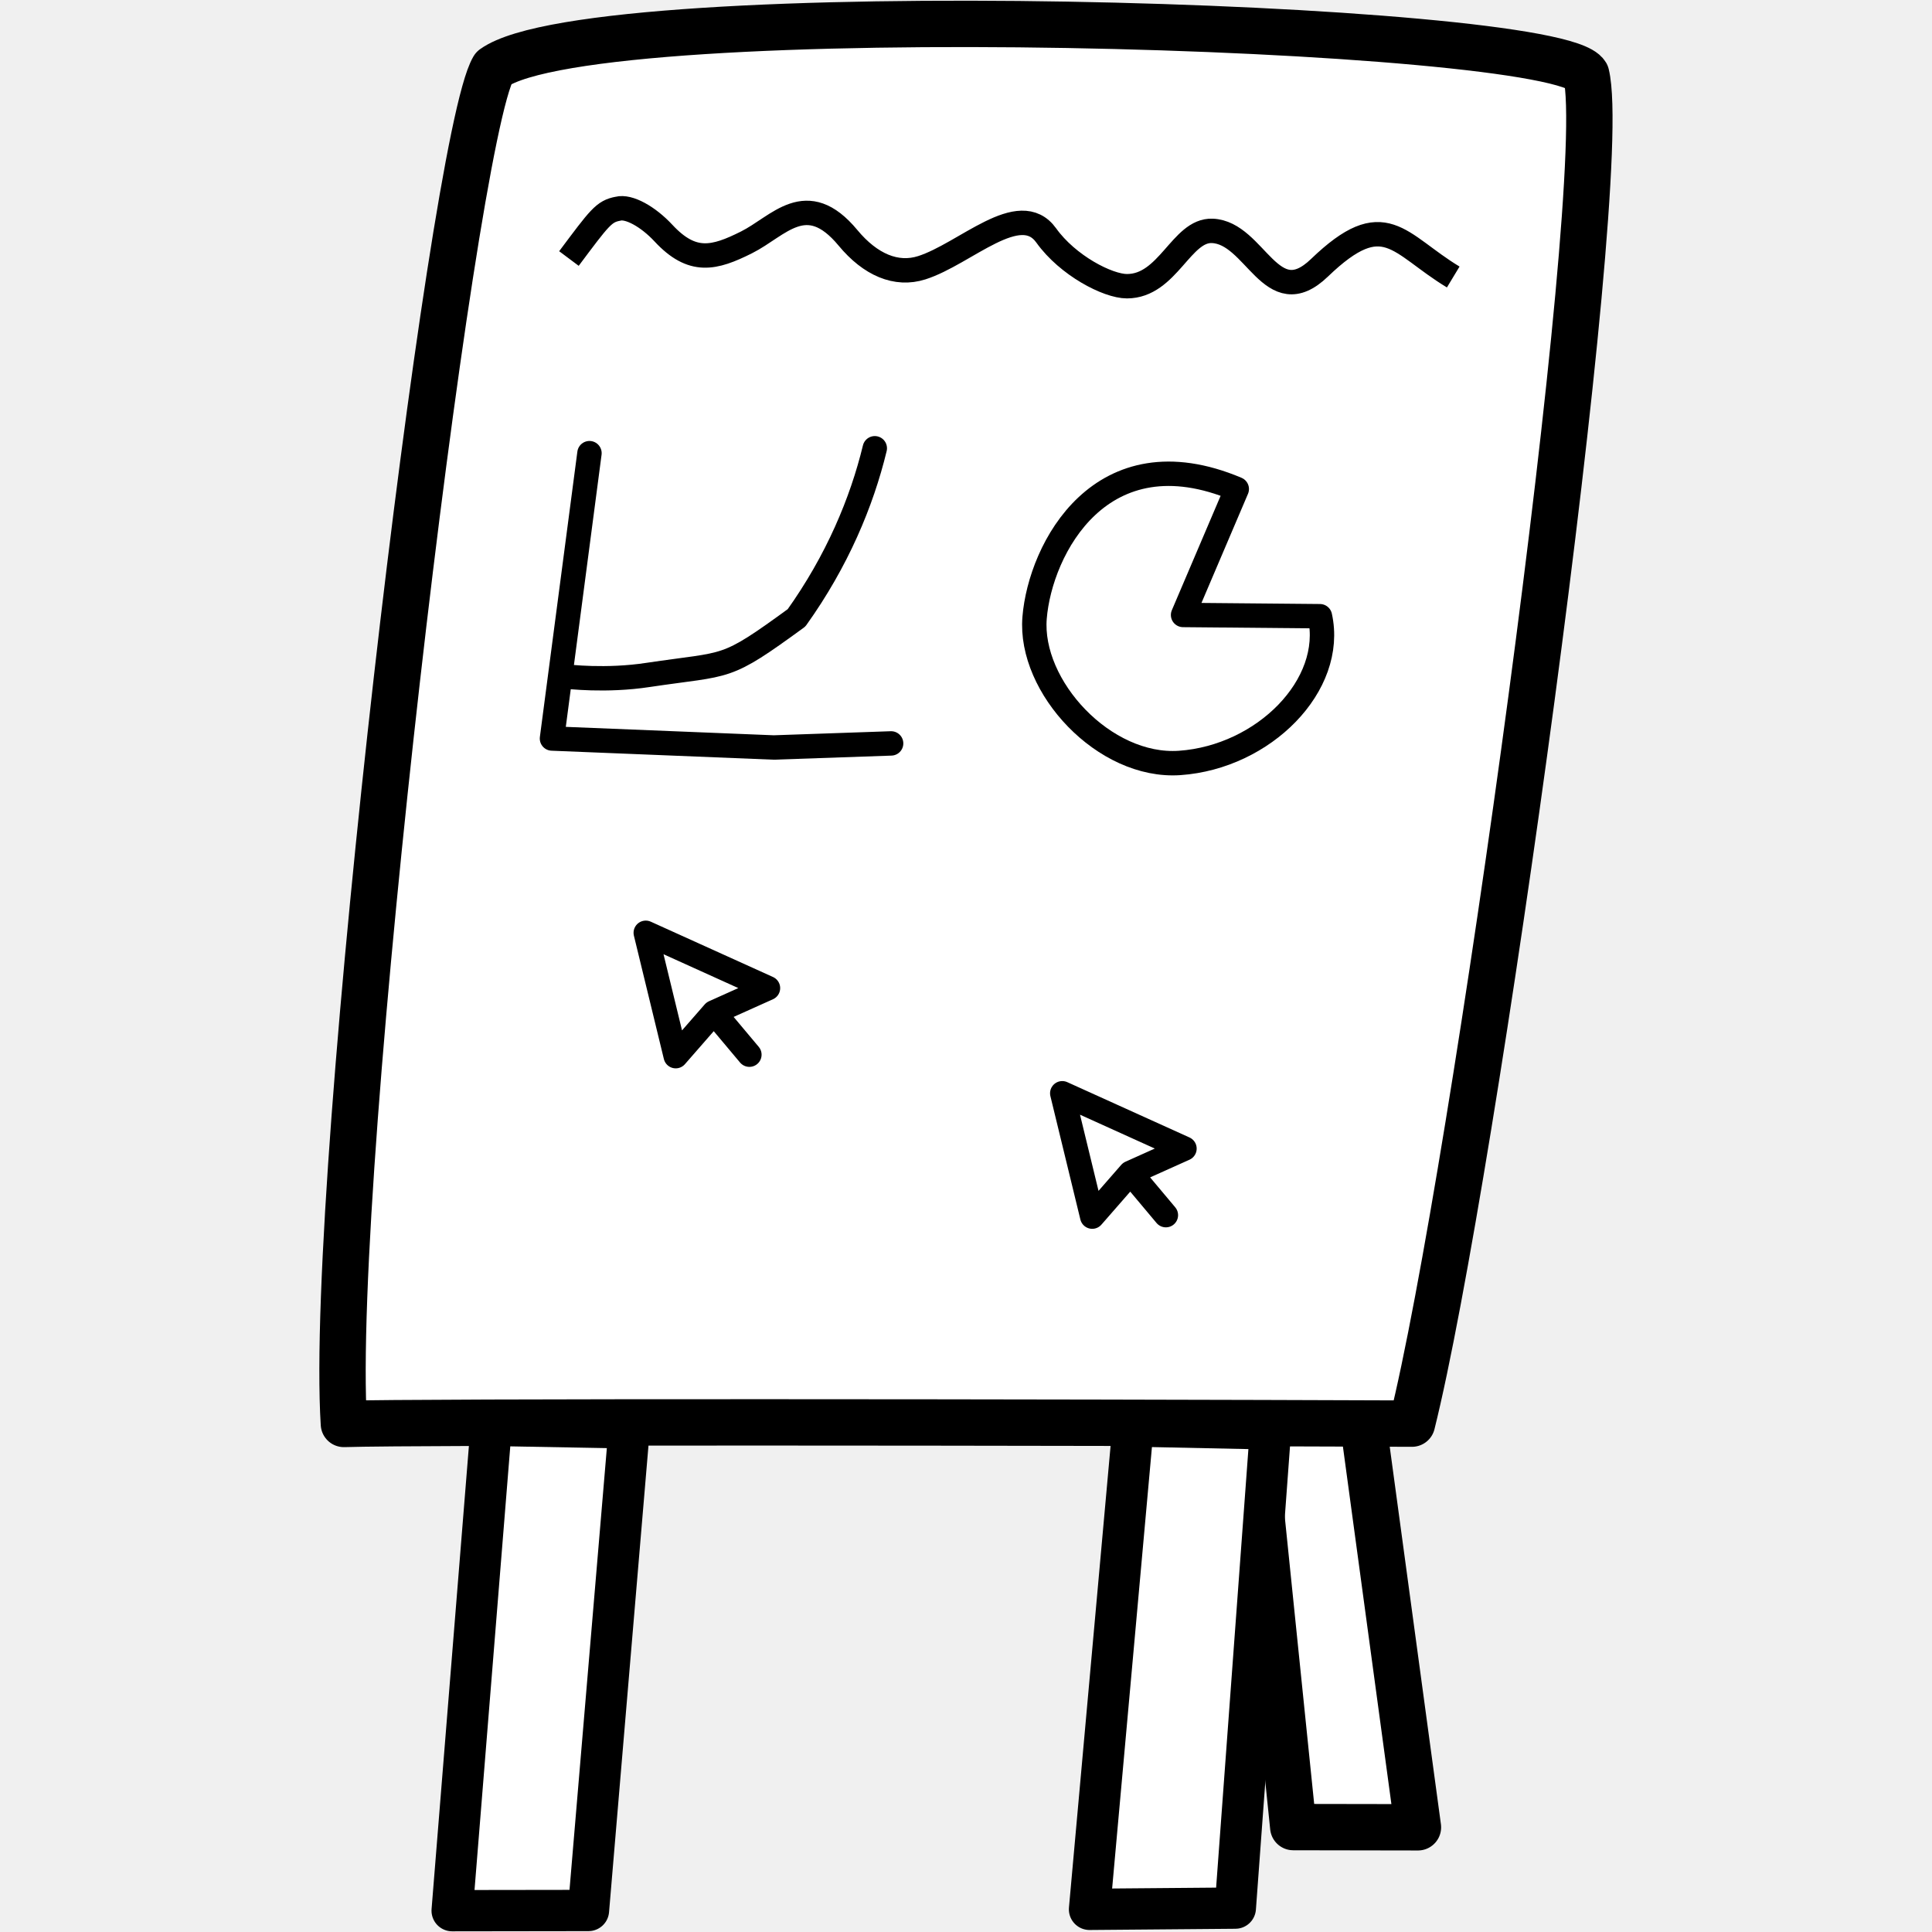
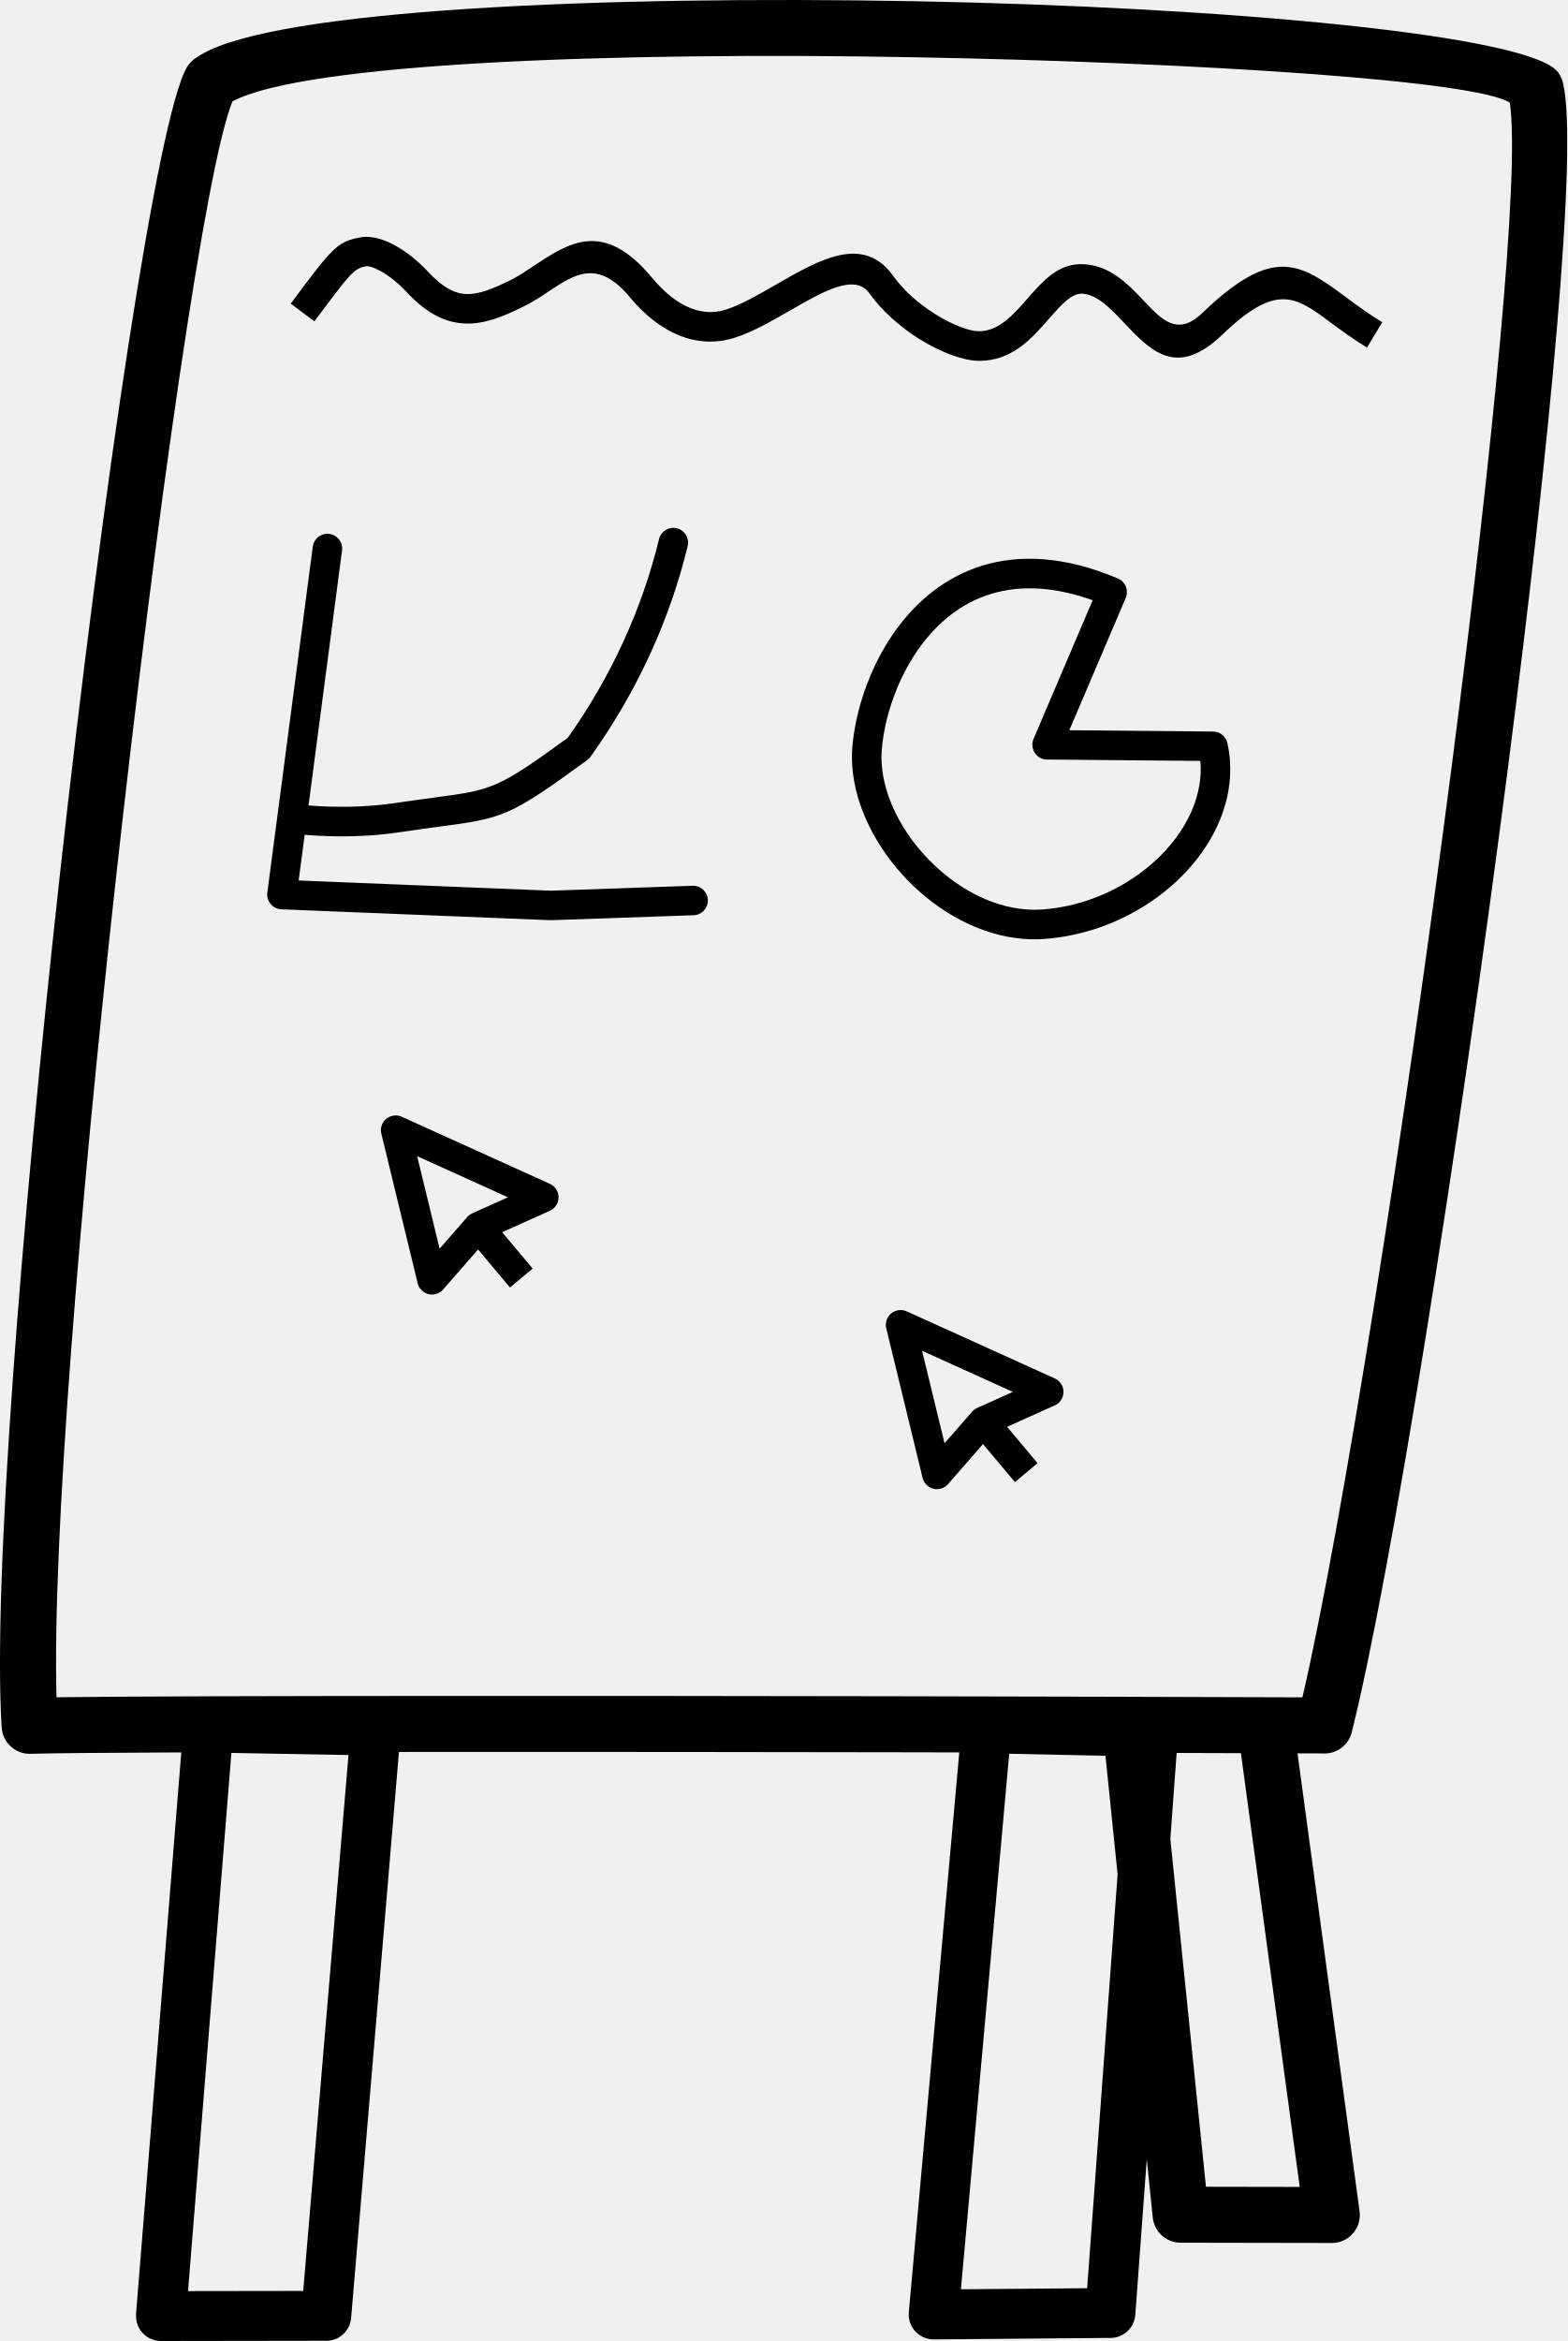
- <svg xmlns="http://www.w3.org/2000/svg" width="110mm" height="110mm" viewBox="0 0 110 110" version="1.1" id="svg8">
-   <defs id="defs2" />
-   <g id="layer1">
-     <g id="g922" transform="matrix(1.202637,0,0,1.202637,-16.09389,-3.758252)">
-       <path d="m 76.65,61.164 3.861,28.47 -5.903,-0.01 -2.357,-23.003" style="fill:#ffffff;fill-opacity:1;stroke:#000000;stroke-width:2.195;stroke-linejoin:round;stroke-miterlimit:4;stroke-dasharray:none;stroke-opacity:1;paint-order:fill markers stroke" id="rect855" />
-       <path d="m 36.745,6.348 c 4.832,-3.474 50.316,-2.089 51.731,0.305 1.23,5.063 -5.386,52.411 -8.248,63.87 -17.619,-0.068 -47.211,-0.095 -50.565,0.015 -0.74,-11.756 5.062,-60.783 7.082,-64.19 z" style="fill:#ffffff;fill-opacity:1;stroke:#000000;stroke-width:2.195;stroke-linejoin:round;stroke-miterlimit:4;stroke-dasharray:none;stroke-opacity:1;paint-order:fill markers stroke" id="rect833" />
-       <path d="m 36.64,70.606 6.533,0.119 -1.931,22.847 -6.454,0.009 z" style="fill:#ffffff;fill-opacity:1;stroke:#000000;stroke-width:1.954;stroke-linejoin:round;stroke-miterlimit:4;stroke-dasharray:none;stroke-opacity:1;paint-order:fill markers stroke" id="rect836" />
-       <path d="m 67.026,70.637 6.509,0.136 -1.67,22.687 -6.902,0.058 z" style="fill:#ffffff;fill-opacity:1;stroke:#000000;stroke-width:1.955;stroke-linejoin:round;stroke-miterlimit:4;stroke-dasharray:none;stroke-opacity:1;paint-order:fill markers stroke" id="rect836-4" />
-       <path id="path864" d="m 40.317,15.364 c 1.46,-1.952 1.655,-2.232 2.32,-2.357 0.509,-0.136 1.423,0.367 2.156,1.156 1.367,1.47 2.402,1.201 3.93,0.437 1.528,-0.764 2.83,-2.596 4.803,-0.218 1.064,1.283 2.292,1.801 3.493,1.419 2.06,-0.655 4.634,-3.291 5.895,-1.528 1.015,1.419 2.911,2.402 3.821,2.402 1.944,0 2.572,-2.678 4.039,-2.62 2.053,0.082 2.779,3.957 5.076,1.747 3.091,-2.974 3.712,-1.146 6.332,0.437" style="fill:none;stroke:#000000;stroke-width:1.155;stroke-linecap:butt;stroke-linejoin:miter;stroke-miterlimit:4;stroke-dasharray:none;stroke-opacity:1" />
-       <path d="m 75.871,32.298 c 0.721,3.262 -2.658,6.669 -6.639,6.947 -3.572,0.249 -7.134,-3.611 -6.87,-6.87 0.265,-3.272 3.155,-8.805 9.572,-6.098 l -2.542,5.962 z" style="fill:#ffffff;fill-opacity:1;stroke:#000000;stroke-width:1.155;stroke-linejoin:round;stroke-miterlimit:4;stroke-dasharray:none;stroke-opacity:1;paint-order:fill markers stroke" id="path866" />
-       <path id="path869" d="m 41.289,24.579 -1.775,13.509 10.498,0.425 5.558,-0.193" style="fill:none;stroke:#000000;stroke-width:1.155;stroke-linecap:round;stroke-linejoin:round;stroke-miterlimit:4;stroke-dasharray:none;stroke-opacity:1" />
-       <path id="path871" d="m 40.208,35.154 c 0,0 1.853,0.232 3.86,-0.077 3.888,-0.581 3.562,-0.179 7.024,-2.702 1.93,-2.702 3.088,-5.481 3.705,-8.028" style="fill:none;stroke:#000000;stroke-width:1.155;stroke-linecap:round;stroke-linejoin:round;stroke-miterlimit:4;stroke-dasharray:none;stroke-opacity:1" />
-       <path id="path873" d="m 63.672,54.883 1.419,5.84 1.808,-2.071 1.679,2.001 v 0 l -1.679,-2.001 2.559,-1.15 z" style="fill:none;stroke:#000000;stroke-width:1.155;stroke-linecap:butt;stroke-linejoin:round;stroke-miterlimit:4;stroke-dasharray:none;stroke-opacity:1" />
-       <path style="fill:none;stroke:#000000;stroke-width:1.155;stroke-linecap:butt;stroke-linejoin:round;stroke-miterlimit:4;stroke-dasharray:none;stroke-opacity:1" d="m 43.954,47.286 1.419,5.84 1.808,-2.071 1.679,2.001 v 0 l -1.679,-2.001 2.559,-1.15 z" id="path873-3" />
-     </g>
+ <svg xmlns="http://www.w3.org/2000/svg" xml:space="preserve" width="73.603mm" height="109.908mm" version="1.1" style="shape-rendering:geometricPrecision; text-rendering:geometricPrecision; image-rendering:optimizeQuality; fill-rule:evenodd; clip-rule:evenodd" viewBox="0 0 3552.25 5304.44">
+   <defs>
+     <style type="text/css">
+    
+     .fil0 {fill:black;fill-rule:nonzero}
+    
+   </style>
+   </defs>
+   <g id="Layer_x0020_1">
+     <path class="fil0" d="M2932.26 3909.38l149.3 1101.06c4.67,34.77 -19.72,66.74 -54.49,71.41 -3.94,0.53 -7.85,0.68 -11.68,0.49l-339.4 -0.58c-32.86,0 -59.88,-24.99 -63.13,-56.99l-0.08 0.01 -114.4 -1116.74 127.77 0.35 107.22 1046.57 212.52 0.37 -141.89 -1046.38 128.26 0.44zm-2487.05 -3778.87c3.83,-2.65 7.41,-4.95 10.73,-6.91 173.93,-102.75 910.58,-133.73 1614.72,-120.85 711.54,13.01 1400.26,77.03 1460.81,161.24l0.08 0.12 0.16 -0.12c0.59,0.83 1.86,2.89 3.92,6.41 3.22,5.5 5.52,11.28 6.95,17.17 34.96,143.78 -29.21,812.52 -125.13,1555.38 -111,859.66 -263.89,1823.07 -353.56,2182.11 -7.64,30.55 -36.18,50.36 -66.56,48 -560.55,-2.14 -1327.95,-3.59 -1939.3,-3.41 -503.43,0.14 -900.88,1.4 -988.78,4.3 -34.37,1.08 -63.22,-25.39 -65.34,-59.47l-0.1 0c-20.58,-326.99 44.4,-1139.42 131.05,-1924.79 96.76,-877.05 222.64,-1725.82 288.72,-1837.26 5.49,-9.3 12.99,-16.68 21.62,-21.94zm1623.46 -0.86c-676.5,-12.37 -1376.82,12.75 -1541.64,99.9 -59.39,140.57 -173.8,940.73 -265.74,1774.09 -81,734.12 -143.04,1489.95 -133.21,1842.18 151.77,-2.03 502.83,-2.95 929.97,-3.07 595.03,-0.17 1337.92,1.2 1894,3.24 90.12,-388.51 233.87,-1300.86 339.51,-2118.97 91.02,-704.9 154.2,-1336.63 130.5,-1494.45 -77.29,-49.86 -699.41,-90.97 -1353.38,-102.93zm1359.55 108.24l-0.45 -0.5 0.43 0.75 0.13 -0.09 -0.11 -0.16zm-2950.63 3620.15l374.74 6.81c31.2,0.49 56.09,26.18 55.6,57.38l-0.18 3.75 0.18 0.01 -112.07 1326.07c-2.56,31.17 -29.89,54.36 -61.05,51.84l-370.02 0.53c-31.2,0 -56.49,-25.29 -56.49,-56.49 0,-1.49 0.06,-2.96 0.17,-4.42l-0.17 -0.01 107.49 -1333.49c2.44,-31.2 29.72,-54.5 60.92,-52.06l0.88 0.08zm312.29 118.69l-265.39 -4.82 -98.3 1219.46 261.06 -0.38 102.63 -1214.26zm1447.15 -116.99l377.78 7.87c31.2,0.61 56,26.41 55.39,57.61l-0.13 2.87 0.13 0.01 -96.95 1316.8c-2.19,31.01 -28.96,54.43 -59.92,52.55l-396.76 3.35c-31.2,0.24 -56.7,-24.86 -56.94,-56.06 -0.02,-2.3 0.11,-4.57 0.36,-6.8l119.66 -1326.59c2.58,-29.82 27.89,-52.21 57.39,-51.62zm315.81 119.62l-265.4 -5.54 -109.45 1213.44 286.1 -2.42 88.75 -1205.49zm-1893.97 -3291.32l5.91 -7.91c85.39,-114.22 98.65,-131.94 148.1,-141.48 22.93,-5.69 51.44,0.8 80.33,16.28 25.65,13.75 52.91,34.98 76.79,60.66 32.9,35.38 60.21,49.78 87.09,50.69 28.99,0.98 61.77,-12.5 101.59,-32.41 16.06,-8.03 33.3,-19.5 50.43,-30.89 80.41,-53.5 159.09,-105.84 269.1,26.73 27.48,33.12 56.48,56.07 85.77,67.97 26.84,10.9 54.25,12.47 81.11,3.92 34.33,-10.92 73.58,-33.55 112.46,-55.97 100.65,-58.03 199.34,-114.92 267.02,-20.3 24.47,34.21 59.2,63.85 94.29,85.91 39.42,24.77 77.55,39.34 100.24,39.34 44.84,0 77.99,-37.83 108.69,-72.89 36.89,-42.11 71.2,-81.28 127.06,-79.05 61.46,2.45 101.63,44.86 140.06,85.42 38.57,40.71 74.55,78.7 130.09,25.26 162.72,-156.58 223.05,-111.93 328.98,-33.54 22.91,16.95 48.39,35.81 79,54.3l-34.58 57.36c-32.17,-19.43 -59.58,-39.72 -84.24,-57.97 -76.94,-56.94 -120.78,-89.38 -242.8,28.04 -104.1,100.17 -162.41,38.62 -224.9,-27.36 -29.35,-30.97 -60.03,-63.36 -94.22,-64.72 -24.02,-0.96 -48.18,26.62 -74.15,56.26 -40.42,46.14 -84.05,95.94 -158.98,95.94 -34.13,0 -85.96,-18.45 -135.87,-49.82 -41.61,-26.16 -83.18,-61.84 -113.14,-103.73 -32.38,-45.27 -105.11,-3.34 -179.28,39.42 -41.95,24.19 -84.31,48.61 -125.55,61.73 -42.44,13.5 -85.14,11.27 -126.42,-5.5 -39.63,-16.1 -77.59,-45.6 -112.22,-87.35 -71.51,-86.18 -125.45,-50.3 -180.56,-13.63 -18.33,12.19 -36.77,24.46 -57.5,34.82 -48.88,24.44 -90.52,40.94 -133.55,39.48 -45.15,-1.52 -87.56,-21.98 -133.98,-71.9 -19.04,-20.48 -40.04,-37.01 -59.23,-47.3 -14.79,-7.93 -26.73,-11.9 -32.92,-10.25l-2.36 0.52c-24.72,4.63 -35.44,18.98 -108.03,116.06l-5.91 7.91 -53.7 -40.08zm2123.2 996.32c2.94,13.44 4.84,26.63 5.74,39.52 6.24,89.46 -31.62,177.52 -96.87,248.57 -63.61,69.27 -153.87,122.66 -254.44,144.9 -23.22,5.14 -46.72,8.62 -70.26,10.26 -15.86,1.11 -31.58,0.98 -47.08,-0.27 -97.67,-7.91 -191.52,-60.23 -262.22,-133.05 -70.66,-72.78 -118.86,-166.83 -125.23,-258.18 -1.02,-14.62 -0.99,-29.09 0.15,-43.27 3.96,-48.89 17.38,-105.95 41.03,-162.02 29.86,-70.77 76.24,-140.22 140.81,-190.21 65.79,-50.94 149.71,-81.58 253.18,-73.2 50.8,4.11 106.39,17.78 166.92,43.32 16.99,7.16 24.97,26.75 17.81,43.75l0 0.13 -127.92 300.03 325.9 2.94c16.09,0.12 29.43,11.61 32.48,26.79zm-61.06 43.97l-0.33 -4.21 -345.8 -3.12c-4.88,0.24 -9.89,-0.59 -14.7,-2.64 -16.99,-7.23 -24.91,-26.88 -17.68,-43.88l134.05 -314.41c-41.2,-14.72 -79.48,-23 -114.91,-25.87 -85.1,-6.89 -153.65,17.95 -207.08,59.32 -54.65,42.31 -94.29,102.01 -120.12,163.23 -20.63,48.91 -32.34,98.67 -35.79,141.32 -0.9,11.16 -0.94,22.39 -0.15,33.58 5.25,75.26 46.2,154.03 106.37,216 60.14,61.94 138.82,106.34 219.53,112.88 12.55,1.01 25.05,1.13 37.38,0.27 20.73,-1.44 40.89,-4.4 60.3,-8.69 86.85,-19.2 164.74,-65.27 219.6,-125 53.24,-57.96 84.22,-128.51 79.32,-198.8zm-2012.04 -489.72c2.38,-18.3 19.17,-31.2 37.46,-28.81 18.3,2.38 31.2,19.17 28.81,37.46l-98.29 747.83 571.65 23.12 321.32 -11.16c18.44,-0.57 33.87,13.91 34.44,32.35 0.57,18.44 -13.91,33.87 -32.35,34.44l-321.68 11.17c-1.08,0.06 -2.17,0.08 -3.27,0.03l-609.33 -24.64 -3.02 -0.26c-18.3,-2.38 -31.2,-19.17 -28.81,-37.46l103.05 -784.07zm-33.65 651.4c-18.37,-2.24 -31.45,-18.96 -29.21,-37.33 2.24,-18.37 18.96,-31.45 37.33,-29.21 0.29,0.03 103.02,12.87 214.99,-4.35l1.1 -0.14c28.8,-4.3 59.15,-8.35 85.29,-11.84 130.15,-17.37 142.19,-19.01 302.12,-135.37 50.49,-71.26 91.58,-143.51 124.54,-214.94 37.16,-80.5 63.93,-159.73 82.22,-235.2 4.34,-17.93 22.4,-28.96 40.34,-24.62 17.93,4.34 28.96,22.4 24.62,40.34 -19.33,79.75 -47.48,163.17 -86.41,247.51 -35.22,76.32 -79.36,153.63 -133.89,229.97 -2.08,2.83 -4.6,5.42 -7.59,7.6 -178.11,129.72 -190.4,131.38 -337.3,150.98 -21.74,2.9 -46.88,6.25 -84.03,11.81l-1.05 0.18c-121,18.61 -232.73,4.65 -233.05,4.61zm1414.59 1170.65l50.94 209.65 61.19 -70.08c1.45,-1.89 3.13,-3.64 5.03,-5.23 2.94,-2.46 6.19,-4.33 9.58,-5.62l79.06 -35.52 -205.81 -93.2zm1.22 288.06l-81.92 -337.15c-2.27,-7.48 -1.94,-15.77 1.52,-23.45 7.59,-16.85 27.41,-24.36 44.27,-16.77l335.82 152.07 -0.02 0.05c7.22,3.24 13.32,9.05 16.79,16.84 7.52,16.85 -0.04,36.62 -16.9,44.14l-108.07 48.56 69.09 82.34 -51.34 42.95 -72.35 -86.22 -78.94 90.41c-4.42,5.21 -10.46,9.11 -17.6,10.84 -17.93,4.34 -36,-6.69 -40.34,-24.62zm-1145.66 -729.01l50.94 209.65 61.19 -70.08c1.45,-1.89 3.13,-3.64 5.03,-5.23 2.94,-2.46 6.19,-4.33 9.58,-5.62l79.06 -35.52 -205.81 -93.2zm1.22 288.06l-81.92 -337.15c-2.27,-7.48 -1.94,-15.77 1.52,-23.45 7.59,-16.85 27.41,-24.36 44.27,-16.77l335.82 152.07 -0.02 0.05c7.22,3.24 13.32,9.05 16.79,16.84 7.52,16.85 -0.04,36.62 -16.9,44.14l-108.07 48.56 69.09 82.34 -51.34 42.95 -72.35 -86.22 -78.94 90.41c-4.42,5.21 -10.46,9.11 -17.6,10.84 -17.93,4.34 -36,-6.69 -40.34,-24.62z" />
  </g>
</svg>
